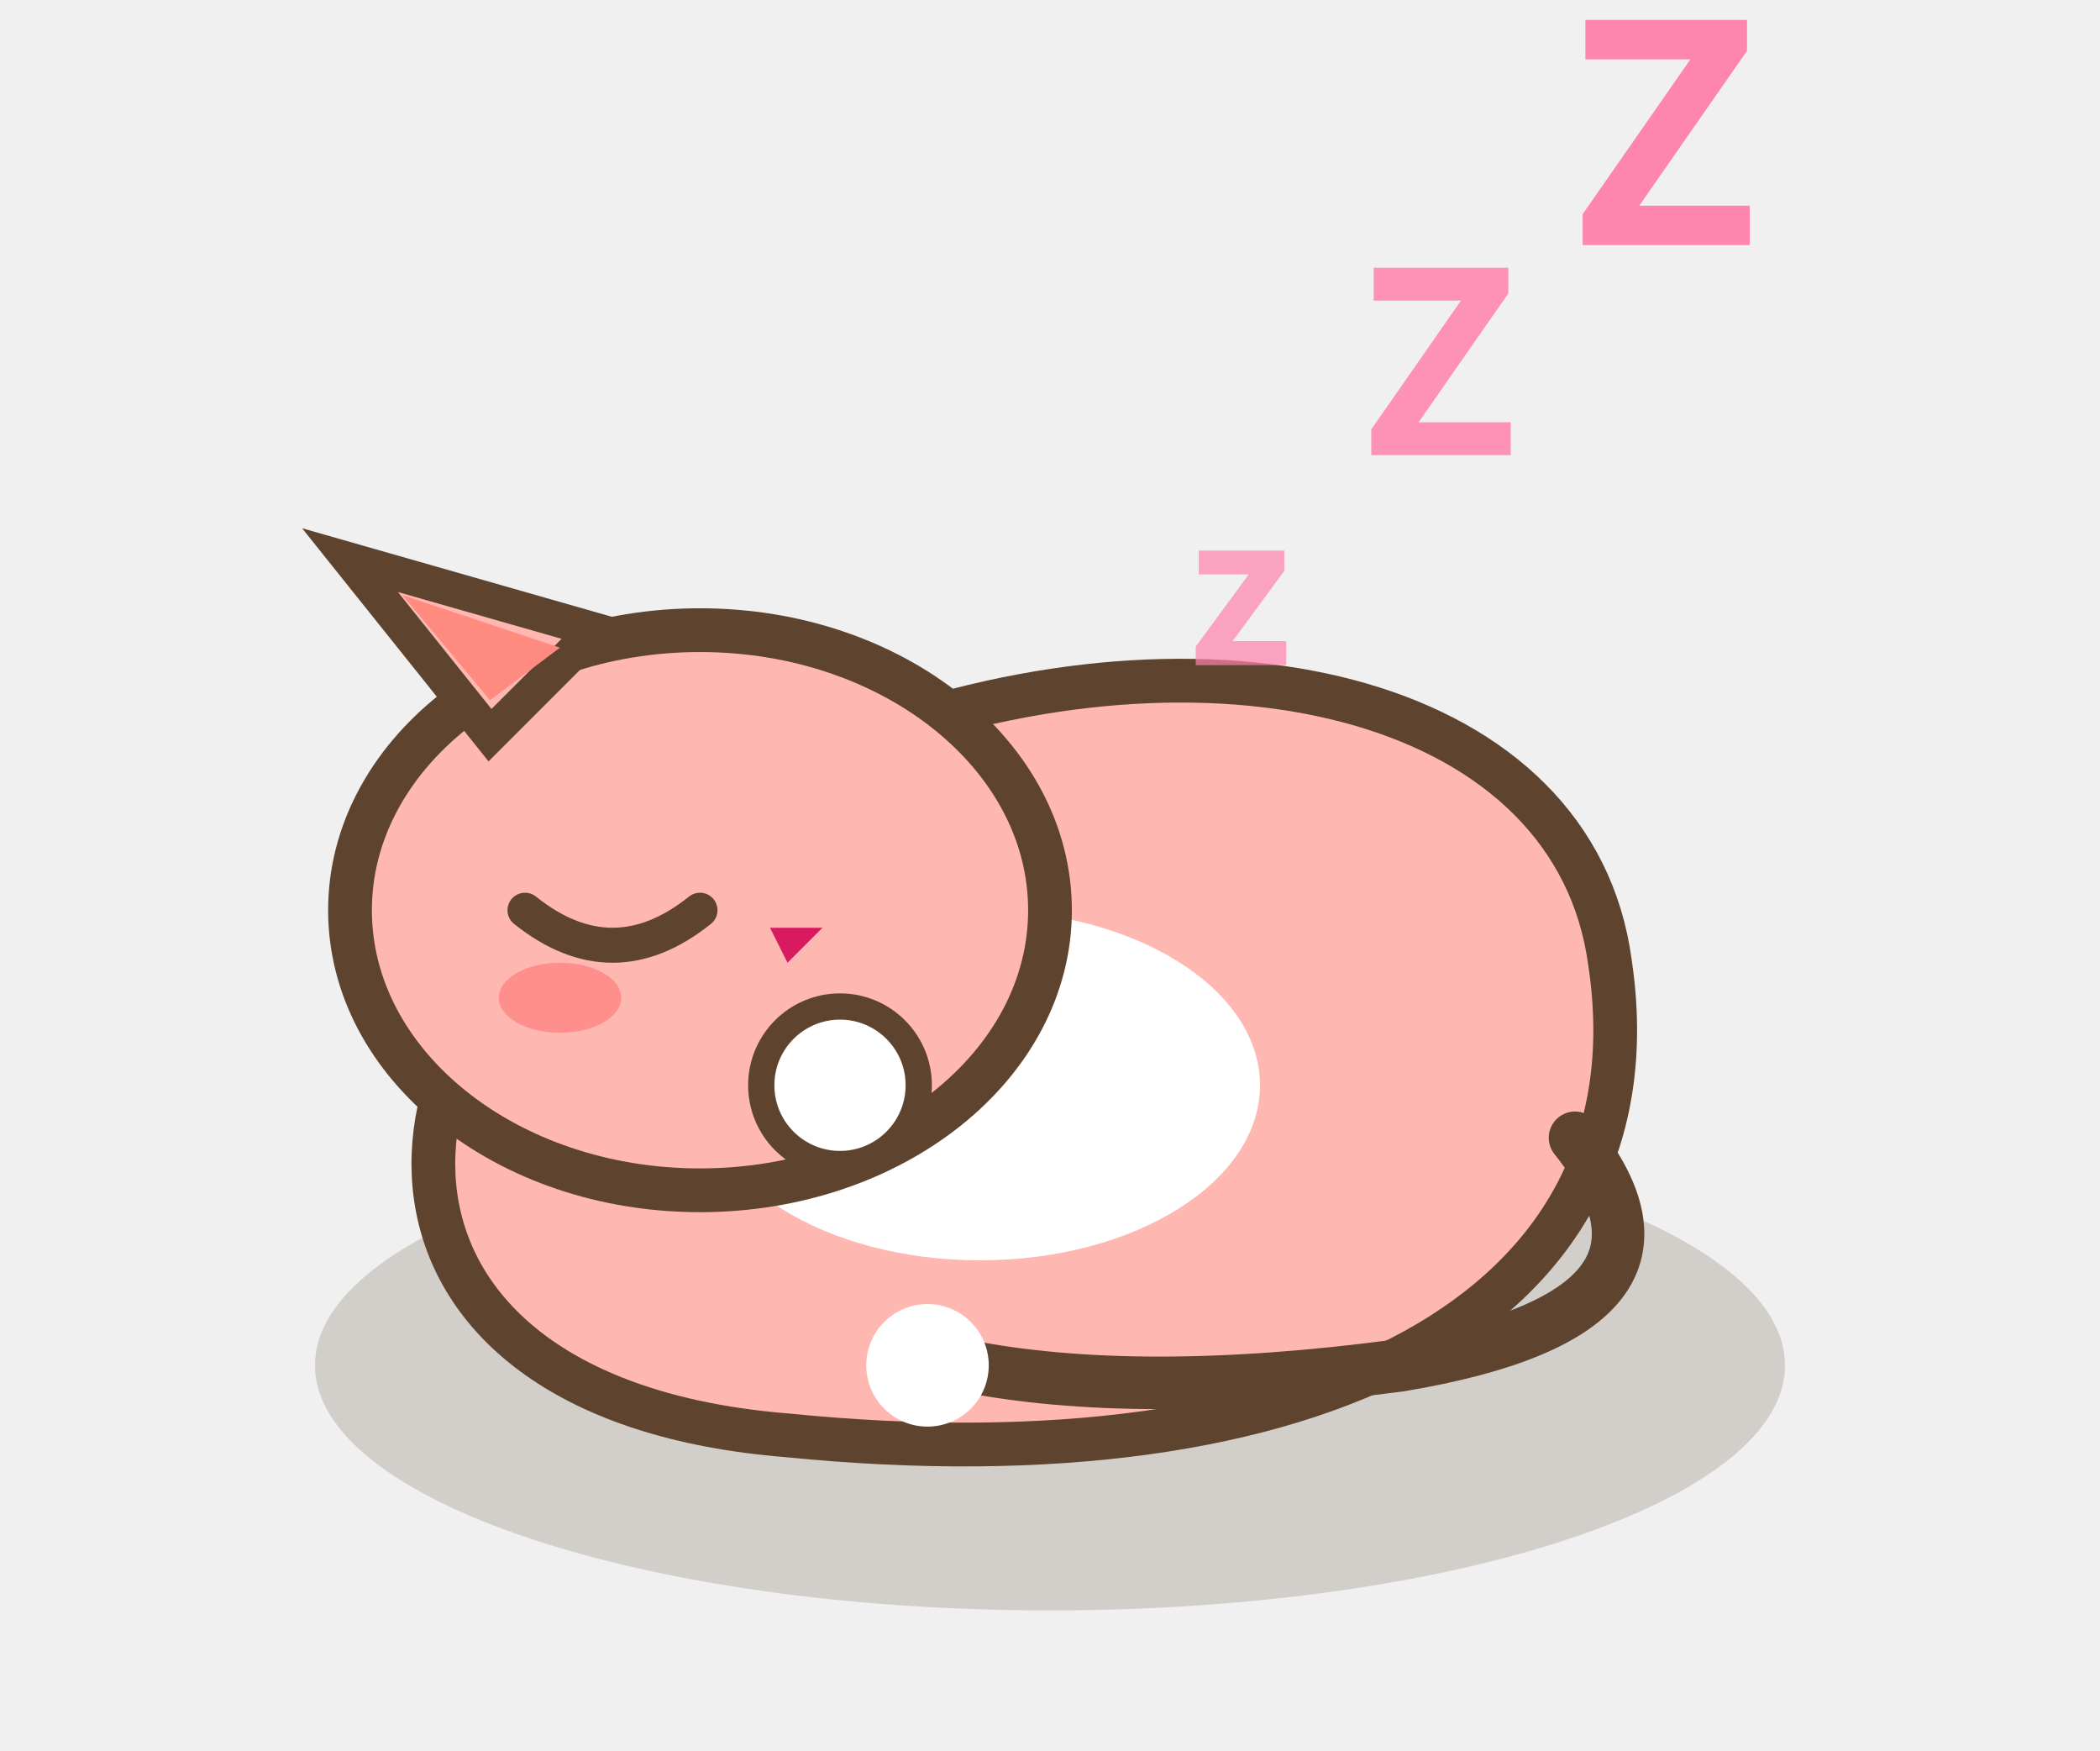
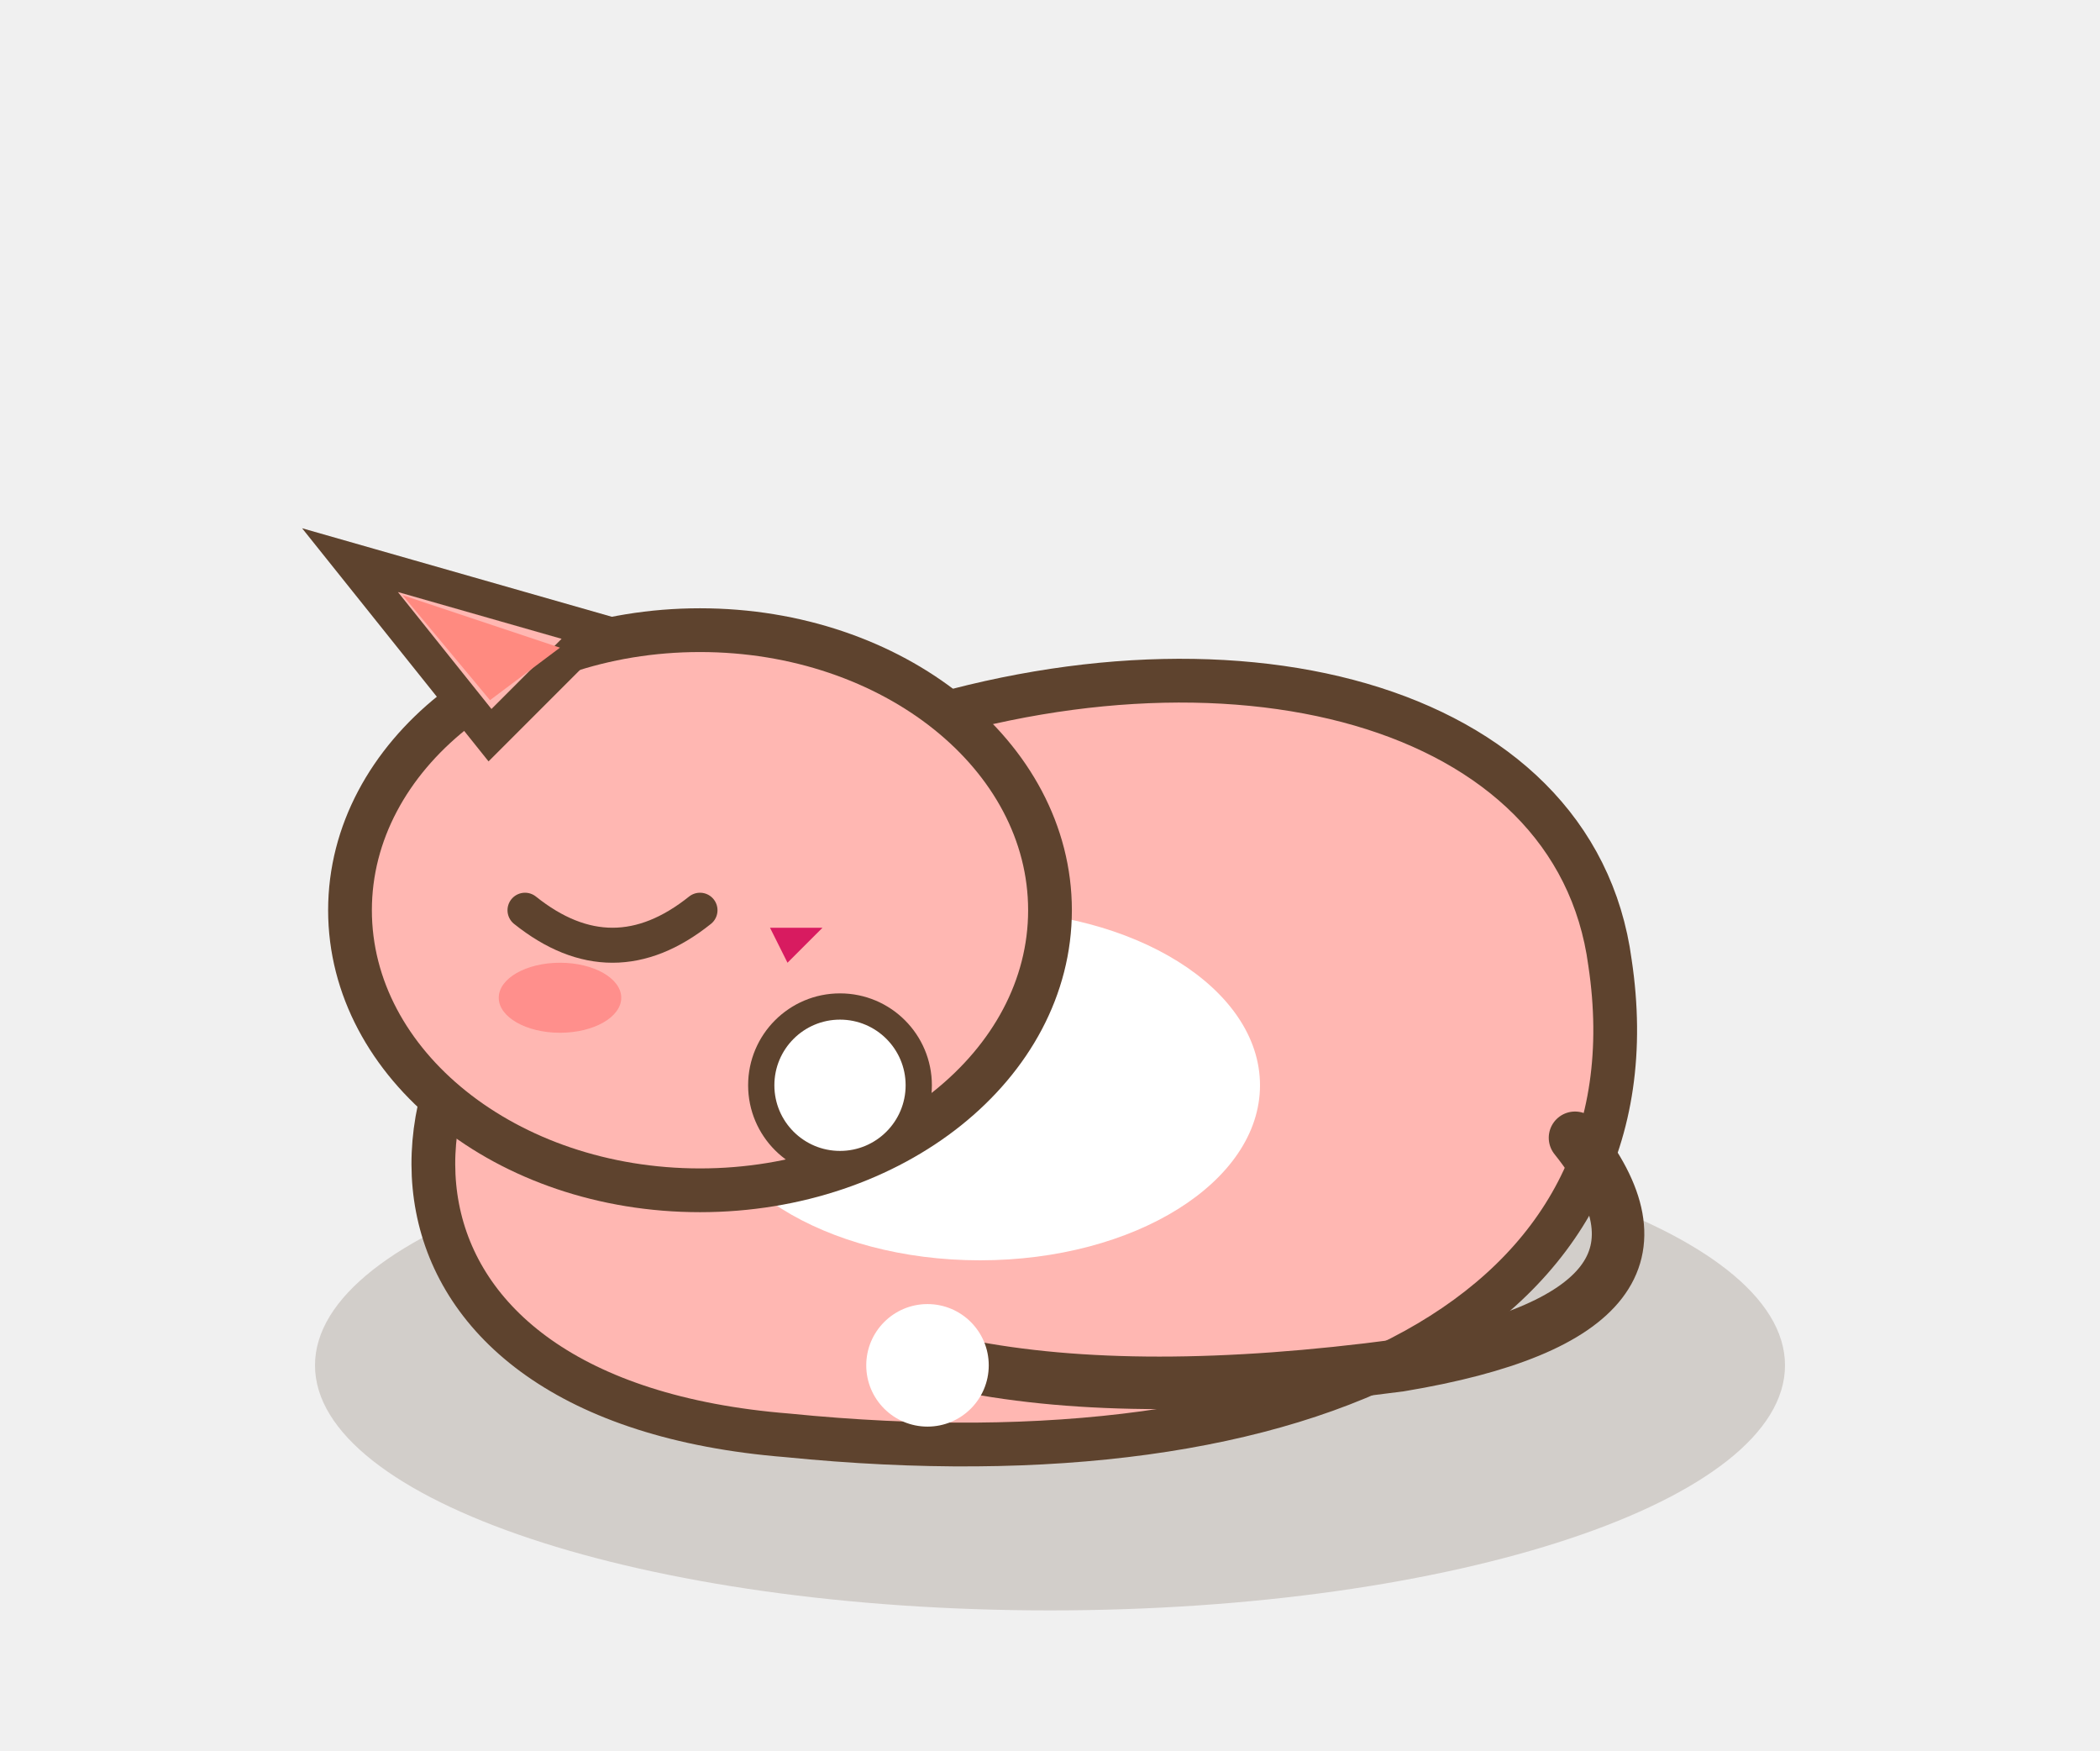
<svg xmlns="http://www.w3.org/2000/svg" viewBox="0 0 120 100" width="120" height="100">
  <ellipse cx="60" cy="78" rx="42" ry="14" fill="#5C4533" opacity="0.2" />
  <path d="M 35,50 C 20,60 20,80 45,82 C 75,85 95,75 92,55 C 90,40 70,35 50,42 Z" fill="#FFB7B2" stroke="#5E432E" stroke-width="2.5" />
  <ellipse cx="56" cy="62" rx="16" ry="10" fill="#FFFFFF" />
  <path d="M 90,65 Q 98,75 80,78 Q 65,80 55,78" fill="none" stroke="#5E432E" stroke-width="3" stroke-linecap="round" />
  <circle cx="53" cy="78" r="3.5" fill="#FFFFFF" />
  <ellipse cx="40" cy="52" rx="20" ry="16" fill="#FFB7B2" stroke="#5E432E" stroke-width="2.5" />
  <path d="M 28,42 L 20,32 L 34,36 Z" fill="#FFB7B2" stroke="#5E432E" stroke-width="2" />
  <path d="M 28,40 L 23,34 L 32,37 Z" fill="#FF8A80" />
  <path d="M 30,52 Q 35,56 40,52" fill="none" stroke="#5E432E" stroke-width="2" stroke-linecap="round" />
  <ellipse cx="32" cy="57" rx="3.5" ry="2" fill="#FF5252" opacity="0.4" />
  <polygon points="44,53 47,53 45,55" fill="#D81B60" />
  <circle cx="48" cy="62" r="4.5" fill="#FFFFFF" stroke="#5E432E" stroke-width="1.5" />
  <g id="zzz-bubbles" fill="#FF80AB" font-family="'Nunito', sans-serif" font-weight="900">
-     <text x="68" y="38" font-size="12" opacity="0.7">z</text>
-     <text x="78" y="26" font-size="15" opacity="0.85">Z</text>
-     <text x="90" y="14" font-size="18" opacity="0.95">Z</text>
+     
+     
+     
  </g>
</svg>
